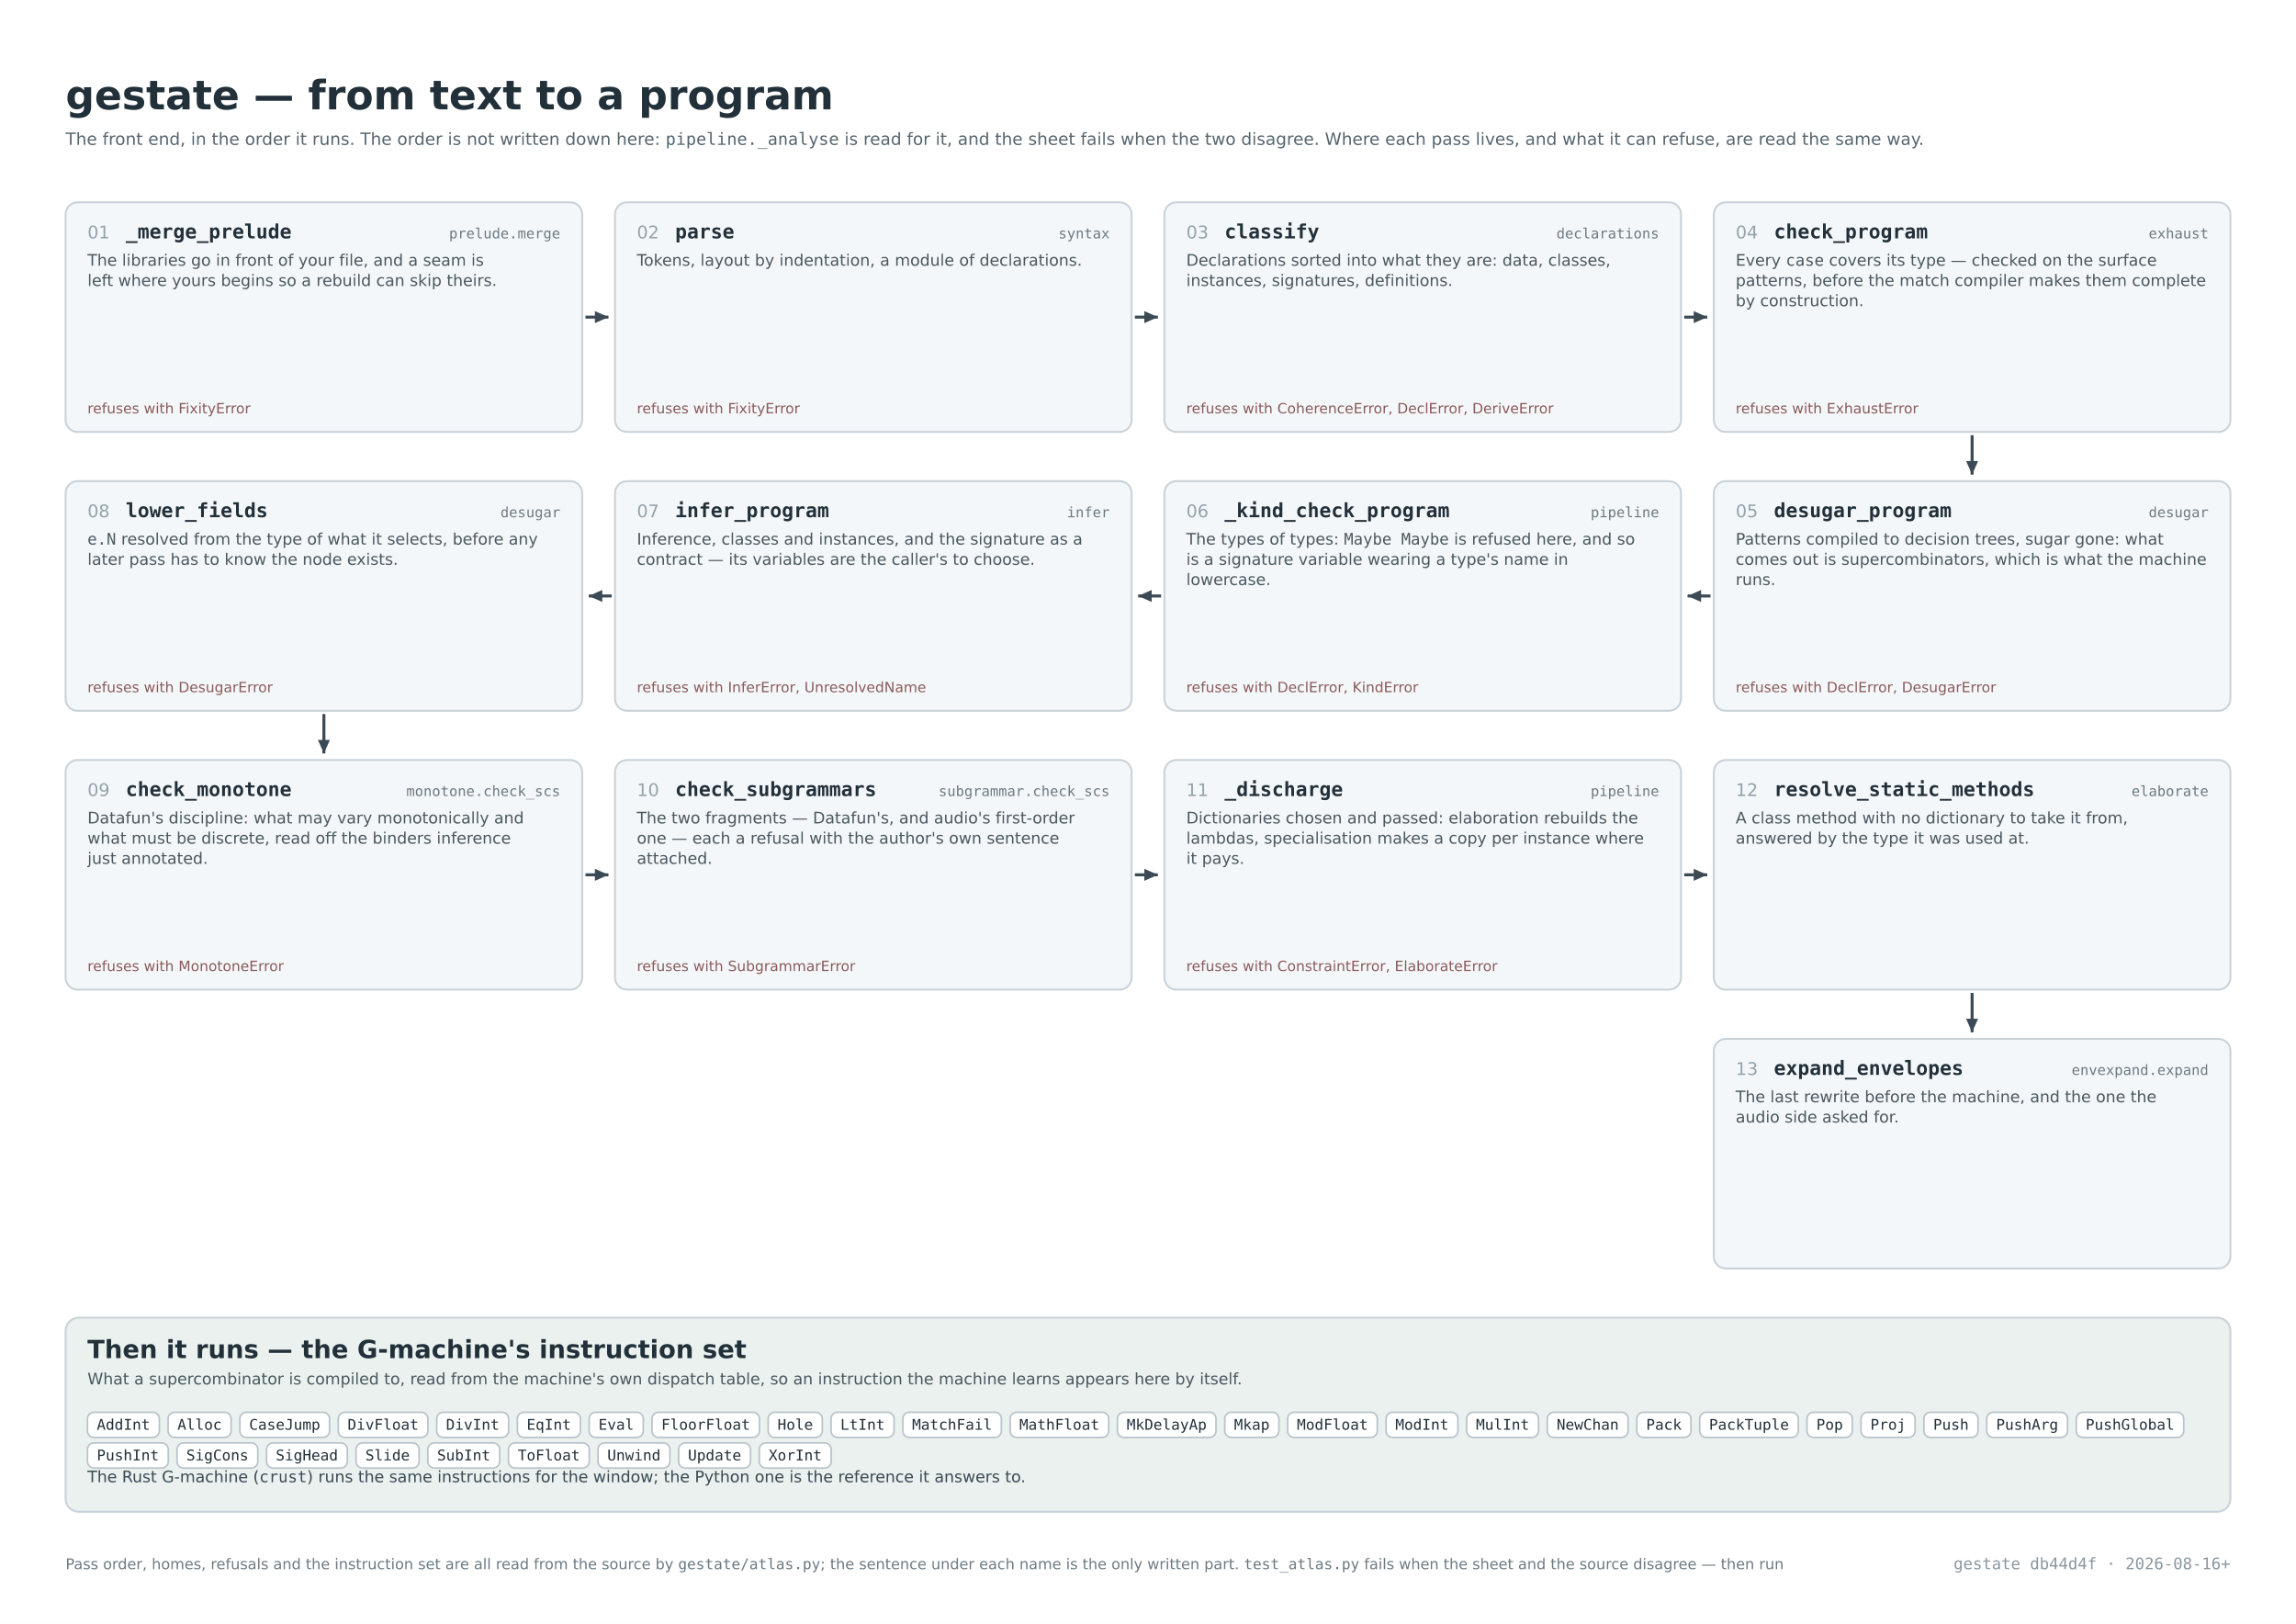
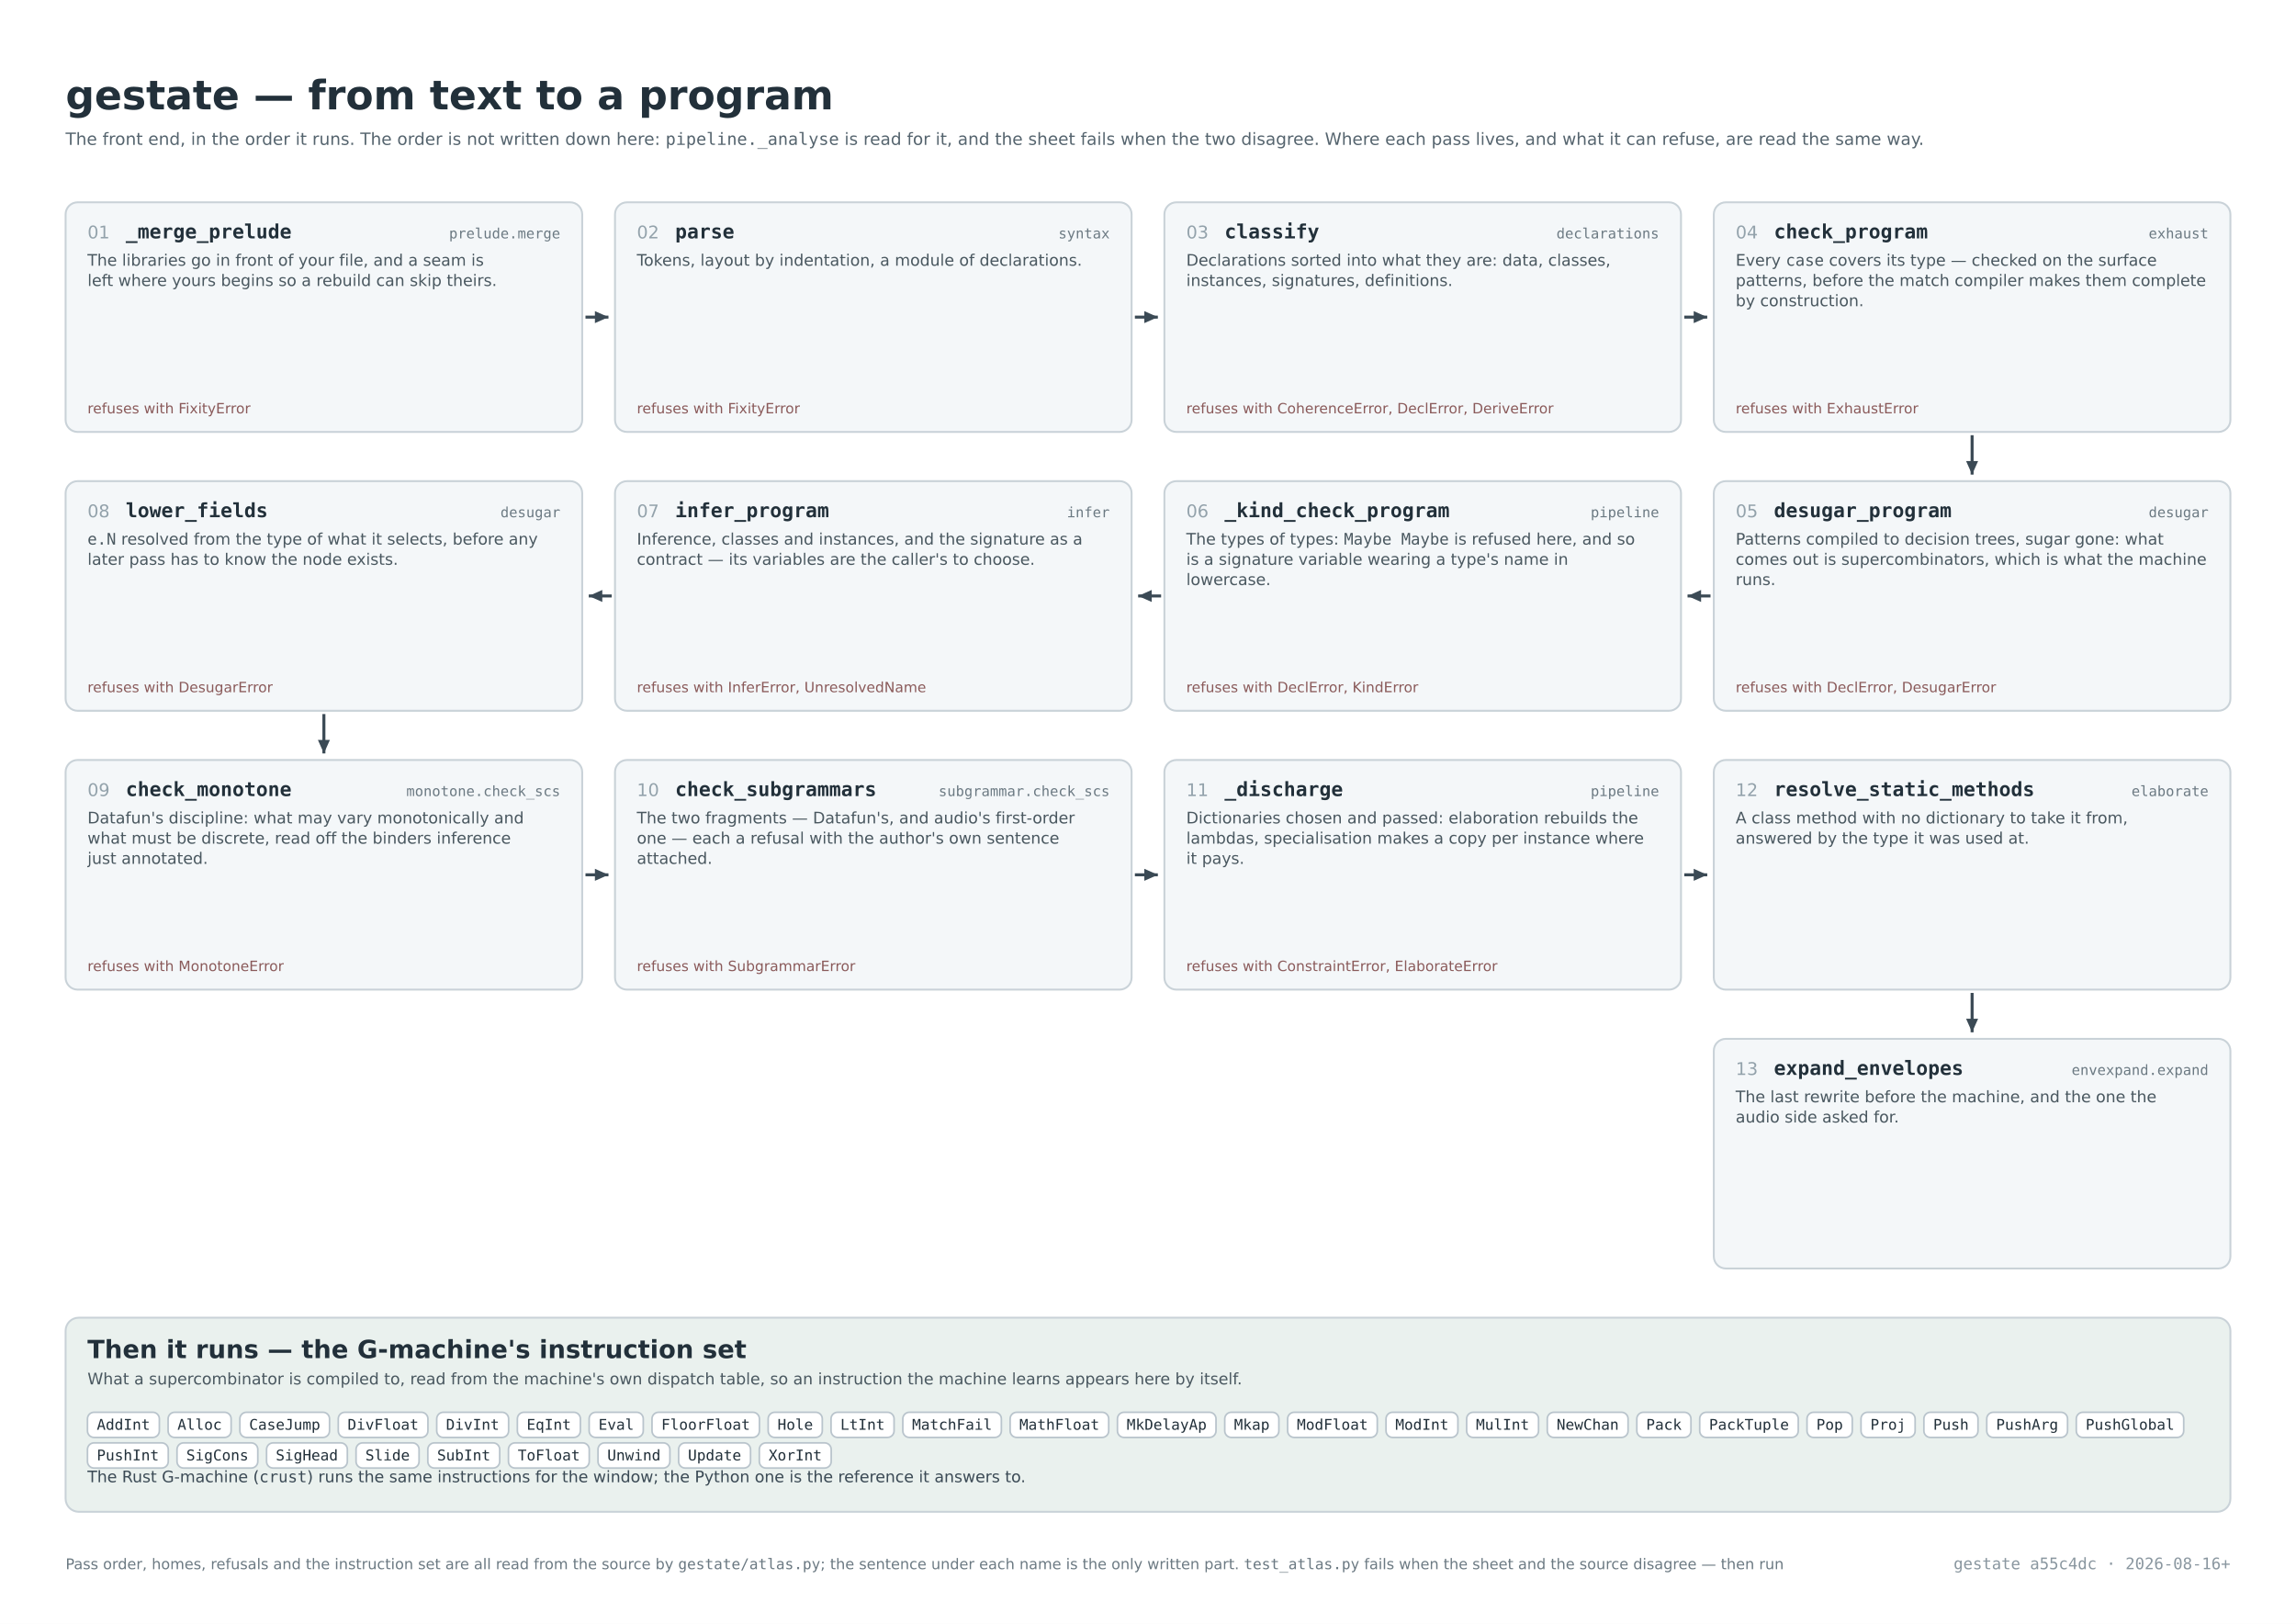
<svg xmlns="http://www.w3.org/2000/svg" width="420mm" height="297mm" viewBox="0 0 420 297">
  <defs>
    <marker id="tip" viewBox="0 0 10 10" refX="9" refY="5" markerWidth="5" markerHeight="5" orient="auto-start-reverse">
      <path d="M 0 1 L 9 5 L 0 9 z" fill="#3b4a55" />
    </marker>
  </defs>
  <style>
  text { font-family: 'DejaVu Sans', Verdana, sans-serif; fill: #22303a; }
  .mono, .chiptext { font-family: 'DejaVu Sans Mono', Consolas, monospace; }
  .title { font-size: 7.4px; font-weight: 700; }
  .subtitle { font-size: 3.1px; fill: #55646e; }
  .foot { font-size: 2.7px; fill: #6b7982; }
  .stamp { font-size: 2.9px; fill: #8a97a0; text-anchor: end; font-family: 'DejaVu Sans Mono', Consolas, monospace; }
  .lane { stroke: #c9d2d8; stroke-width: 0.35; }
  .lanetitle { font-size: 4.6px; font-weight: 700; }
  .step { font-size: 3.6px; font-weight: 700; }
  .stepnum { font-size: 3.2px; fill: #93a2ab; }
  .home { font-size: 2.6px; fill: #6b7982; text-anchor: end; }
  .refuses { font-size: 2.6px; fill: #8a5a5a; }
  .note { font-size: 2.9px; fill: #4a5860; }
  .extra { font-size: 2.9px; fill: #3b4a55; }
  .chip { fill: #ffffff; stroke: #b9c4cc; stroke-width: 0.3; }
  .chiptext { font-size: 2.7px; text-anchor: middle; }
  .edge { stroke: #3b4a55; stroke-width: 0.55; fill: none; }
  .edgetext { font-size: 2.7px; fill: #3b4a55; text-anchor: middle; }
</style>
  <rect x="0" y="0" width="420" height="297" fill="#ffffff" />
  <text class="title" x="12.00" y="20.00">gestate — from text to a program</text>
  <text class="subtitle" x="12.00" y="26.50">The front end, in the order it runs. The order is not written down here: <tspan class="mono">pipeline._analyse</tspan> is read for it, and the sheet fails when the two disagree. Where each pass lives, and what it can refuse, are read the same way.</text>
  <text class="foot" x="12.00" y="287.00">Pass order, homes, refusals and the instruction set are all read from the source by <tspan class="mono">gestate/atlas.py</tspan>; the sentence under each name is the only written part. <tspan class="mono">test_atlas.py</tspan> fails when the sheet and the source disagree — then run</text>
-   <text class="stamp" x="408.00" y="287.00">gestate db44d4f · 2026-08-16+</text>
+   <text class="stamp" x="408.00" y="287.00">gestate a55c4dc · 2026-08-16+</text>
  <rect class="lane" x="12.00" y="37.00" width="94.50" height="42.00" rx="2.2" style="fill:#f4f7f9" />
  <text class="stepnum" x="16.00" y="43.60">01</text>
  <text class="step mono" x="23.00" y="43.60">_merge_prelude</text>
  <text class="home mono" x="102.50" y="43.60">prelude.merge</text>
  <text class="note" x="16.00" y="48.60">The libraries go in front of your file, and a seam is</text>
  <text class="note" x="16.00" y="52.30">left where yours begins so a rebuild can skip theirs.</text>
  <text class="refuses" x="16.00" y="75.60">refuses with FixityError</text>
  <rect class="lane" x="112.50" y="37.00" width="94.50" height="42.00" rx="2.2" style="fill:#f4f7f9" />
  <text class="stepnum" x="116.50" y="43.60">02</text>
  <text class="step mono" x="123.50" y="43.60">parse</text>
  <text class="home mono" x="203.00" y="43.60">syntax</text>
  <text class="note" x="116.50" y="48.60">Tokens, layout by indentation, a module of declarations.</text>
  <text class="refuses" x="116.50" y="75.60">refuses with FixityError</text>
  <rect class="lane" x="213.00" y="37.00" width="94.50" height="42.00" rx="2.2" style="fill:#f4f7f9" />
  <text class="stepnum" x="217.00" y="43.60">03</text>
  <text class="step mono" x="224.00" y="43.60">classify</text>
  <text class="home mono" x="303.50" y="43.60">declarations</text>
  <text class="note" x="217.00" y="48.60">Declarations sorted into what they are: data, classes,</text>
  <text class="note" x="217.00" y="52.30">instances, signatures, definitions.</text>
  <text class="refuses" x="217.00" y="75.60">refuses with CoherenceError, DeclError, DeriveError</text>
  <rect class="lane" x="313.50" y="37.00" width="94.50" height="42.00" rx="2.2" style="fill:#f4f7f9" />
  <text class="stepnum" x="317.50" y="43.60">04</text>
  <text class="step mono" x="324.50" y="43.60">check_program</text>
  <text class="home mono" x="404.00" y="43.60">exhaust</text>
  <text class="note" x="317.50" y="48.60">Every <tspan class="mono">case</tspan> covers its type — checked on the surface</text>
  <text class="note" x="317.50" y="52.30">patterns, before the match compiler makes them complete</text>
  <text class="note" x="317.50" y="56.00">by construction.</text>
  <text class="refuses" x="317.50" y="75.60">refuses with ExhaustError</text>
  <rect class="lane" x="313.50" y="88.00" width="94.50" height="42.00" rx="2.2" style="fill:#f4f7f9" />
  <text class="stepnum" x="317.50" y="94.60">05</text>
  <text class="step mono" x="324.50" y="94.60">desugar_program</text>
  <text class="home mono" x="404.00" y="94.60">desugar</text>
  <text class="note" x="317.50" y="99.60">Patterns compiled to decision trees, sugar gone: what</text>
  <text class="note" x="317.50" y="103.30">comes out is supercombinators, which is what the machine</text>
  <text class="note" x="317.50" y="107.00">runs.</text>
  <text class="refuses" x="317.50" y="126.60">refuses with DeclError, DesugarError</text>
  <rect class="lane" x="213.00" y="88.00" width="94.50" height="42.00" rx="2.2" style="fill:#f4f7f9" />
  <text class="stepnum" x="217.00" y="94.60">06</text>
  <text class="step mono" x="224.00" y="94.60">_kind_check_program</text>
  <text class="home mono" x="303.50" y="94.60">pipeline</text>
  <text class="note" x="217.00" y="99.60">The types of types: <tspan class="mono">Maybe Maybe</tspan> is refused here, and so</text>
  <text class="note" x="217.00" y="103.30">is a signature variable wearing a type's name in</text>
  <text class="note" x="217.00" y="107.00">lowercase.</text>
  <text class="refuses" x="217.00" y="126.60">refuses with DeclError, KindError</text>
  <rect class="lane" x="112.50" y="88.00" width="94.50" height="42.00" rx="2.2" style="fill:#f4f7f9" />
  <text class="stepnum" x="116.50" y="94.60">07</text>
  <text class="step mono" x="123.50" y="94.60">infer_program</text>
  <text class="home mono" x="203.00" y="94.60">infer</text>
  <text class="note" x="116.50" y="99.60">Inference, classes and instances, and the signature as a</text>
  <text class="note" x="116.50" y="103.30">contract — its variables are the caller's to choose.</text>
  <text class="refuses" x="116.50" y="126.60">refuses with InferError, UnresolvedName</text>
  <rect class="lane" x="12.00" y="88.00" width="94.50" height="42.00" rx="2.2" style="fill:#f4f7f9" />
  <text class="stepnum" x="16.00" y="94.60">08</text>
  <text class="step mono" x="23.00" y="94.60">lower_fields</text>
  <text class="home mono" x="102.50" y="94.60">desugar</text>
  <text class="note" x="16.00" y="99.60">
    <tspan class="mono">e.N</tspan> resolved from the type of what it selects, before any</text>
  <text class="note" x="16.00" y="103.30">later pass has to know the node exists.</text>
  <text class="refuses" x="16.00" y="126.60">refuses with DesugarError</text>
  <rect class="lane" x="12.00" y="139.00" width="94.50" height="42.00" rx="2.2" style="fill:#f4f7f9" />
  <text class="stepnum" x="16.00" y="145.60">09</text>
  <text class="step mono" x="23.00" y="145.60">check_monotone</text>
  <text class="home mono" x="102.50" y="145.60">monotone.check_scs</text>
  <text class="note" x="16.00" y="150.60">Datafun's discipline: what may vary monotonically and</text>
  <text class="note" x="16.00" y="154.30">what must be discrete, read off the binders inference</text>
  <text class="note" x="16.00" y="158.00">just annotated.</text>
  <text class="refuses" x="16.00" y="177.60">refuses with MonotoneError</text>
  <rect class="lane" x="112.50" y="139.00" width="94.50" height="42.00" rx="2.2" style="fill:#f4f7f9" />
  <text class="stepnum" x="116.50" y="145.60">10</text>
  <text class="step mono" x="123.50" y="145.60">check_subgrammars</text>
  <text class="home mono" x="203.00" y="145.60">subgrammar.check_scs</text>
  <text class="note" x="116.50" y="150.60">The two fragments — Datafun's, and audio's first-order</text>
  <text class="note" x="116.50" y="154.30">one — each a refusal with the author's own sentence</text>
  <text class="note" x="116.50" y="158.00">attached.</text>
  <text class="refuses" x="116.50" y="177.60">refuses with SubgrammarError</text>
  <rect class="lane" x="213.00" y="139.00" width="94.50" height="42.00" rx="2.2" style="fill:#f4f7f9" />
  <text class="stepnum" x="217.00" y="145.60">11</text>
  <text class="step mono" x="224.00" y="145.60">_discharge</text>
  <text class="home mono" x="303.50" y="145.60">pipeline</text>
  <text class="note" x="217.00" y="150.60">Dictionaries chosen and passed: elaboration rebuilds the</text>
  <text class="note" x="217.00" y="154.30">lambdas, specialisation makes a copy per instance where</text>
  <text class="note" x="217.00" y="158.00">it pays.</text>
  <text class="refuses" x="217.00" y="177.60">refuses with ConstraintError, ElaborateError</text>
  <rect class="lane" x="313.50" y="139.00" width="94.50" height="42.00" rx="2.2" style="fill:#f4f7f9" />
  <text class="stepnum" x="317.50" y="145.60">12</text>
  <text class="step mono" x="324.50" y="145.60">resolve_static_methods</text>
  <text class="home mono" x="404.00" y="145.60">elaborate</text>
  <text class="note" x="317.50" y="150.60">A class method with no dictionary to take it from,</text>
  <text class="note" x="317.50" y="154.30">answered by the type it was used at.</text>
  <rect class="lane" x="313.50" y="190.00" width="94.50" height="42.00" rx="2.2" style="fill:#f4f7f9" />
  <text class="stepnum" x="317.50" y="196.60">13</text>
  <text class="step mono" x="324.50" y="196.60">expand_envelopes</text>
  <text class="home mono" x="404.00" y="196.60">envexpand.expand</text>
  <text class="note" x="317.50" y="201.60">The last rewrite before the machine, and the one the</text>
  <text class="note" x="317.50" y="205.30">audio side asked for.</text>
  <path class="edge" d="M107.10,58.00 L111.30,58.00" marker-end="url(#tip)" />
  <path class="edge" d="M207.60,58.00 L211.80,58.00" marker-end="url(#tip)" />
  <path class="edge" d="M308.10,58.00 L312.30,58.00" marker-end="url(#tip)" />
  <path class="edge" d="M360.75,79.60 L360.75,86.80" marker-end="url(#tip)" />
  <path class="edge" d="M312.90,109.00 L308.70,109.00" marker-end="url(#tip)" />
  <path class="edge" d="M212.40,109.00 L208.20,109.00" marker-end="url(#tip)" />
  <path class="edge" d="M111.90,109.00 L107.70,109.00" marker-end="url(#tip)" />
  <path class="edge" d="M59.25,130.60 L59.25,137.80" marker-end="url(#tip)" />
  <path class="edge" d="M107.10,160.00 L111.30,160.00" marker-end="url(#tip)" />
  <path class="edge" d="M207.60,160.00 L211.80,160.00" marker-end="url(#tip)" />
  <path class="edge" d="M308.10,160.00 L312.30,160.00" marker-end="url(#tip)" />
  <path class="edge" d="M360.75,181.60 L360.75,188.80" marker-end="url(#tip)" />
  <rect class="lane" x="12.00" y="241.00" width="396.00" height="35.50" rx="2.4" style="fill:#eaf1ee" />
  <text class="lanetitle" x="16.00" y="248.40">Then it runs — the G-machine's instruction set</text>
  <text class="note" x="16.00" y="253.20">What a supercombinator is compiled to, read from the machine's own dispatch table, so an instruction the machine learns appears here by itself.</text>
  <rect class="chip" x="16.00" y="258.30" width="13.15" height="4.6" rx="1.2" />
  <text class="chiptext" x="22.58" y="261.50">AddInt</text>
  <rect class="chip" x="30.75" y="258.30" width="11.53" height="4.6" rx="1.2" />
  <text class="chiptext" x="36.52" y="261.50">Alloc</text>
  <rect class="chip" x="43.88" y="258.30" width="16.40" height="4.6" rx="1.2" />
  <text class="chiptext" x="52.08" y="261.50">CaseJump</text>
  <rect class="chip" x="61.88" y="258.30" width="16.40" height="4.6" rx="1.2" />
  <text class="chiptext" x="70.08" y="261.50">DivFloat</text>
  <rect class="chip" x="79.89" y="258.30" width="13.15" height="4.6" rx="1.2" />
  <text class="chiptext" x="86.46" y="261.50">DivInt</text>
  <rect class="chip" x="94.64" y="258.30" width="11.53" height="4.6" rx="1.2" />
  <text class="chiptext" x="100.40" y="261.50">EqInt</text>
  <rect class="chip" x="107.77" y="258.30" width="9.90" height="4.6" rx="1.2" />
  <text class="chiptext" x="112.72" y="261.50">Eval</text>
  <rect class="chip" x="119.27" y="258.30" width="19.65" height="4.6" rx="1.2" />
  <text class="chiptext" x="129.09" y="261.50">FloorFloat</text>
  <rect class="chip" x="140.52" y="258.30" width="9.90" height="4.6" rx="1.2" />
  <text class="chiptext" x="145.47" y="261.50">Hole</text>
  <rect class="chip" x="152.02" y="258.30" width="11.53" height="4.6" rx="1.2" />
  <text class="chiptext" x="157.79" y="261.50">LtInt</text>
  <rect class="chip" x="165.15" y="258.30" width="18.03" height="4.6" rx="1.2" />
  <text class="chiptext" x="174.16" y="261.50">MatchFail</text>
  <rect class="chip" x="184.78" y="258.30" width="18.03" height="4.6" rx="1.2" />
  <text class="chiptext" x="193.79" y="261.50">MathFloat</text>
  <rect class="chip" x="204.41" y="258.30" width="18.03" height="4.6" rx="1.2" />
  <text class="chiptext" x="213.42" y="261.50">MkDelayAp</text>
  <rect class="chip" x="224.04" y="258.30" width="9.90" height="4.6" rx="1.2" />
  <text class="chiptext" x="228.99" y="261.50">Mkap</text>
  <rect class="chip" x="235.54" y="258.30" width="16.40" height="4.6" rx="1.2" />
  <text class="chiptext" x="243.74" y="261.50">ModFloat</text>
  <rect class="chip" x="253.54" y="258.30" width="13.15" height="4.6" rx="1.2" />
  <text class="chiptext" x="260.12" y="261.50">ModInt</text>
  <rect class="chip" x="268.29" y="258.30" width="13.15" height="4.6" rx="1.2" />
  <text class="chiptext" x="274.87" y="261.50">MulInt</text>
  <rect class="chip" x="283.04" y="258.30" width="14.78" height="4.6" rx="1.2" />
  <text class="chiptext" x="290.43" y="261.50">NewChan</text>
  <rect class="chip" x="299.42" y="258.30" width="9.90" height="4.6" rx="1.2" />
  <text class="chiptext" x="304.37" y="261.50">Pack</text>
  <rect class="chip" x="310.92" y="258.30" width="18.03" height="4.6" rx="1.2" />
  <text class="chiptext" x="319.94" y="261.50">PackTuple</text>
  <rect class="chip" x="330.55" y="258.30" width="8.28" height="4.6" rx="1.2" />
  <text class="chiptext" x="334.69" y="261.50">Pop</text>
  <rect class="chip" x="340.43" y="258.30" width="9.90" height="4.6" rx="1.2" />
  <text class="chiptext" x="345.38" y="261.50">Proj</text>
  <rect class="chip" x="351.93" y="258.30" width="9.90" height="4.6" rx="1.2" />
  <text class="chiptext" x="356.88" y="261.50">Push</text>
  <rect class="chip" x="363.43" y="258.30" width="14.78" height="4.6" rx="1.2" />
  <text class="chiptext" x="370.82" y="261.50">PushArg</text>
  <rect class="chip" x="379.81" y="258.30" width="19.65" height="4.6" rx="1.2" />
  <text class="chiptext" x="389.64" y="261.50">PushGlobal</text>
  <rect class="chip" x="16.00" y="263.90" width="14.78" height="4.6" rx="1.2" />
  <text class="chiptext" x="23.39" y="267.10">PushInt</text>
  <rect class="chip" x="32.38" y="263.90" width="14.78" height="4.6" rx="1.2" />
  <text class="chiptext" x="39.77" y="267.10">SigCons</text>
  <rect class="chip" x="48.76" y="263.90" width="14.78" height="4.6" rx="1.2" />
  <text class="chiptext" x="56.14" y="267.10">SigHead</text>
  <rect class="chip" x="65.13" y="263.90" width="11.53" height="4.6" rx="1.2" />
  <text class="chiptext" x="70.90" y="267.10">Slide</text>
  <rect class="chip" x="78.26" y="263.90" width="13.15" height="4.6" rx="1.2" />
  <text class="chiptext" x="84.84" y="267.10">SubInt</text>
  <rect class="chip" x="93.01" y="263.90" width="14.78" height="4.6" rx="1.2" />
  <text class="chiptext" x="100.40" y="267.10">ToFloat</text>
  <rect class="chip" x="109.39" y="263.90" width="13.15" height="4.6" rx="1.2" />
  <text class="chiptext" x="115.97" y="267.10">Unwind</text>
  <rect class="chip" x="124.14" y="263.90" width="13.15" height="4.6" rx="1.2" />
  <text class="chiptext" x="130.72" y="267.10">Update</text>
  <rect class="chip" x="138.90" y="263.90" width="13.15" height="4.6" rx="1.2" />
  <text class="chiptext" x="145.47" y="267.10">XorInt</text>
  <text class="extra" x="16.00" y="271.10">The Rust G-machine (<tspan class="mono">crust</tspan>) runs the same instructions for the window; the Python one is the reference it answers to.</text>
</svg>
